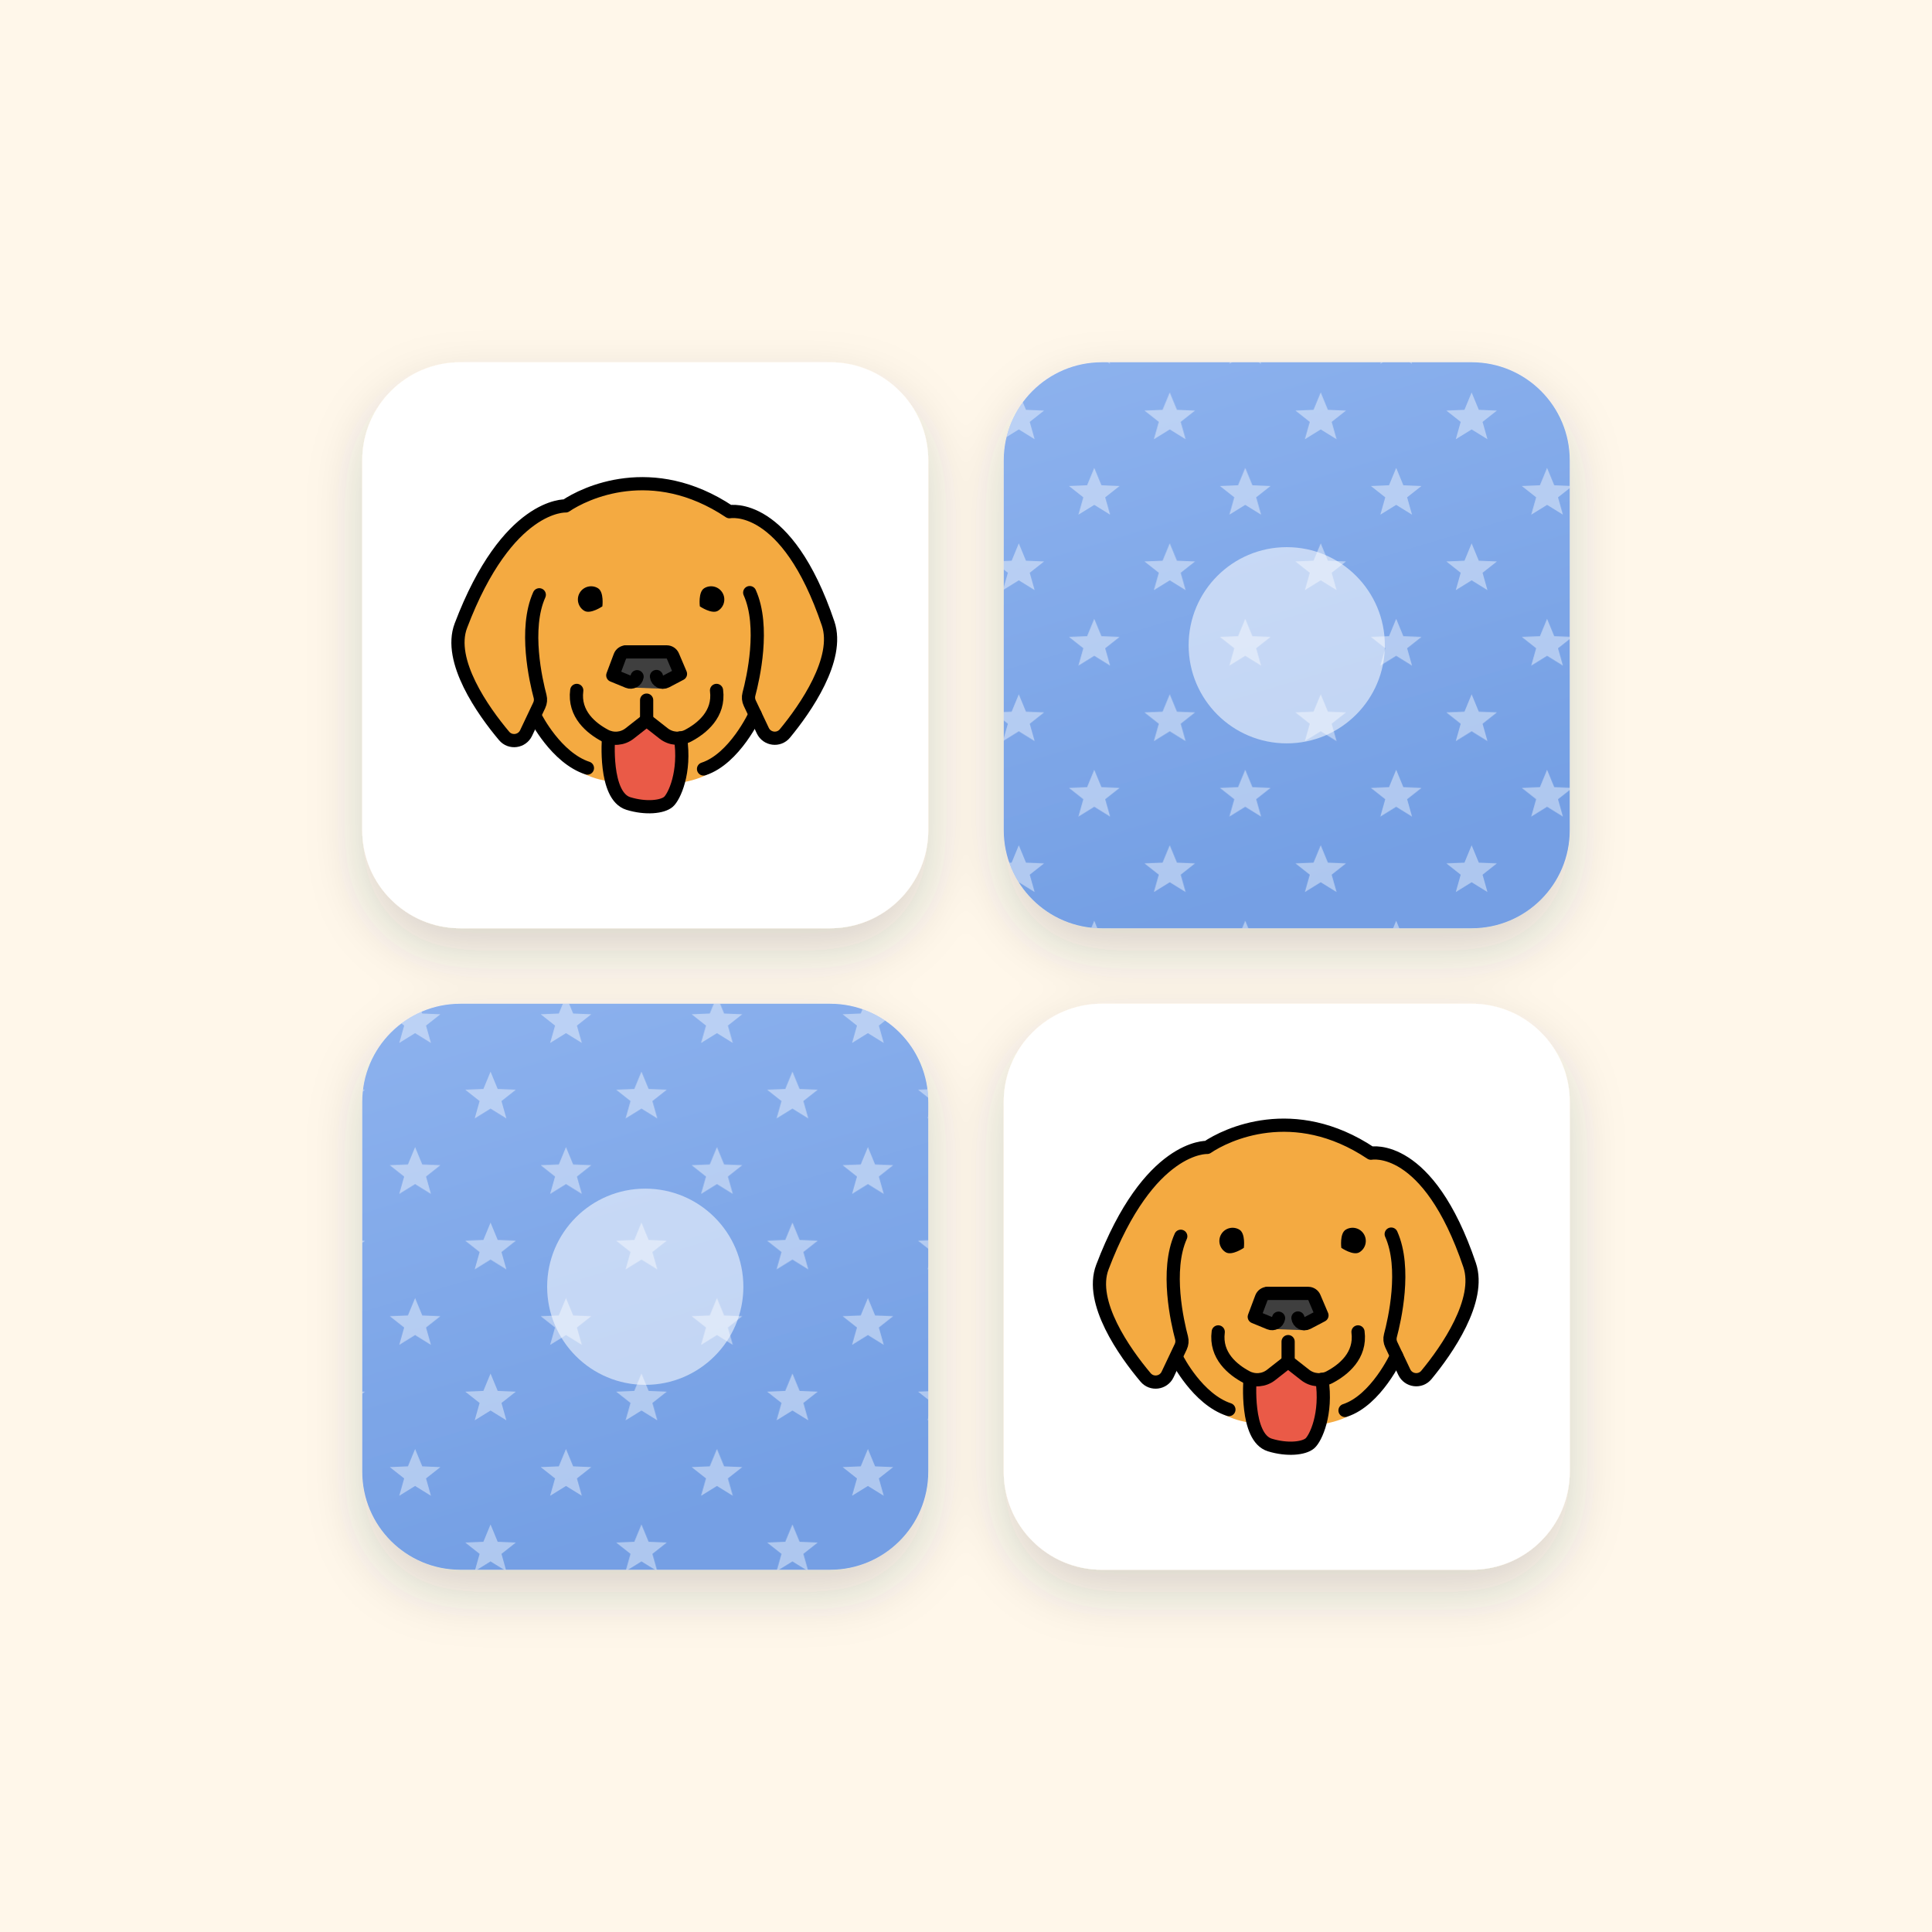
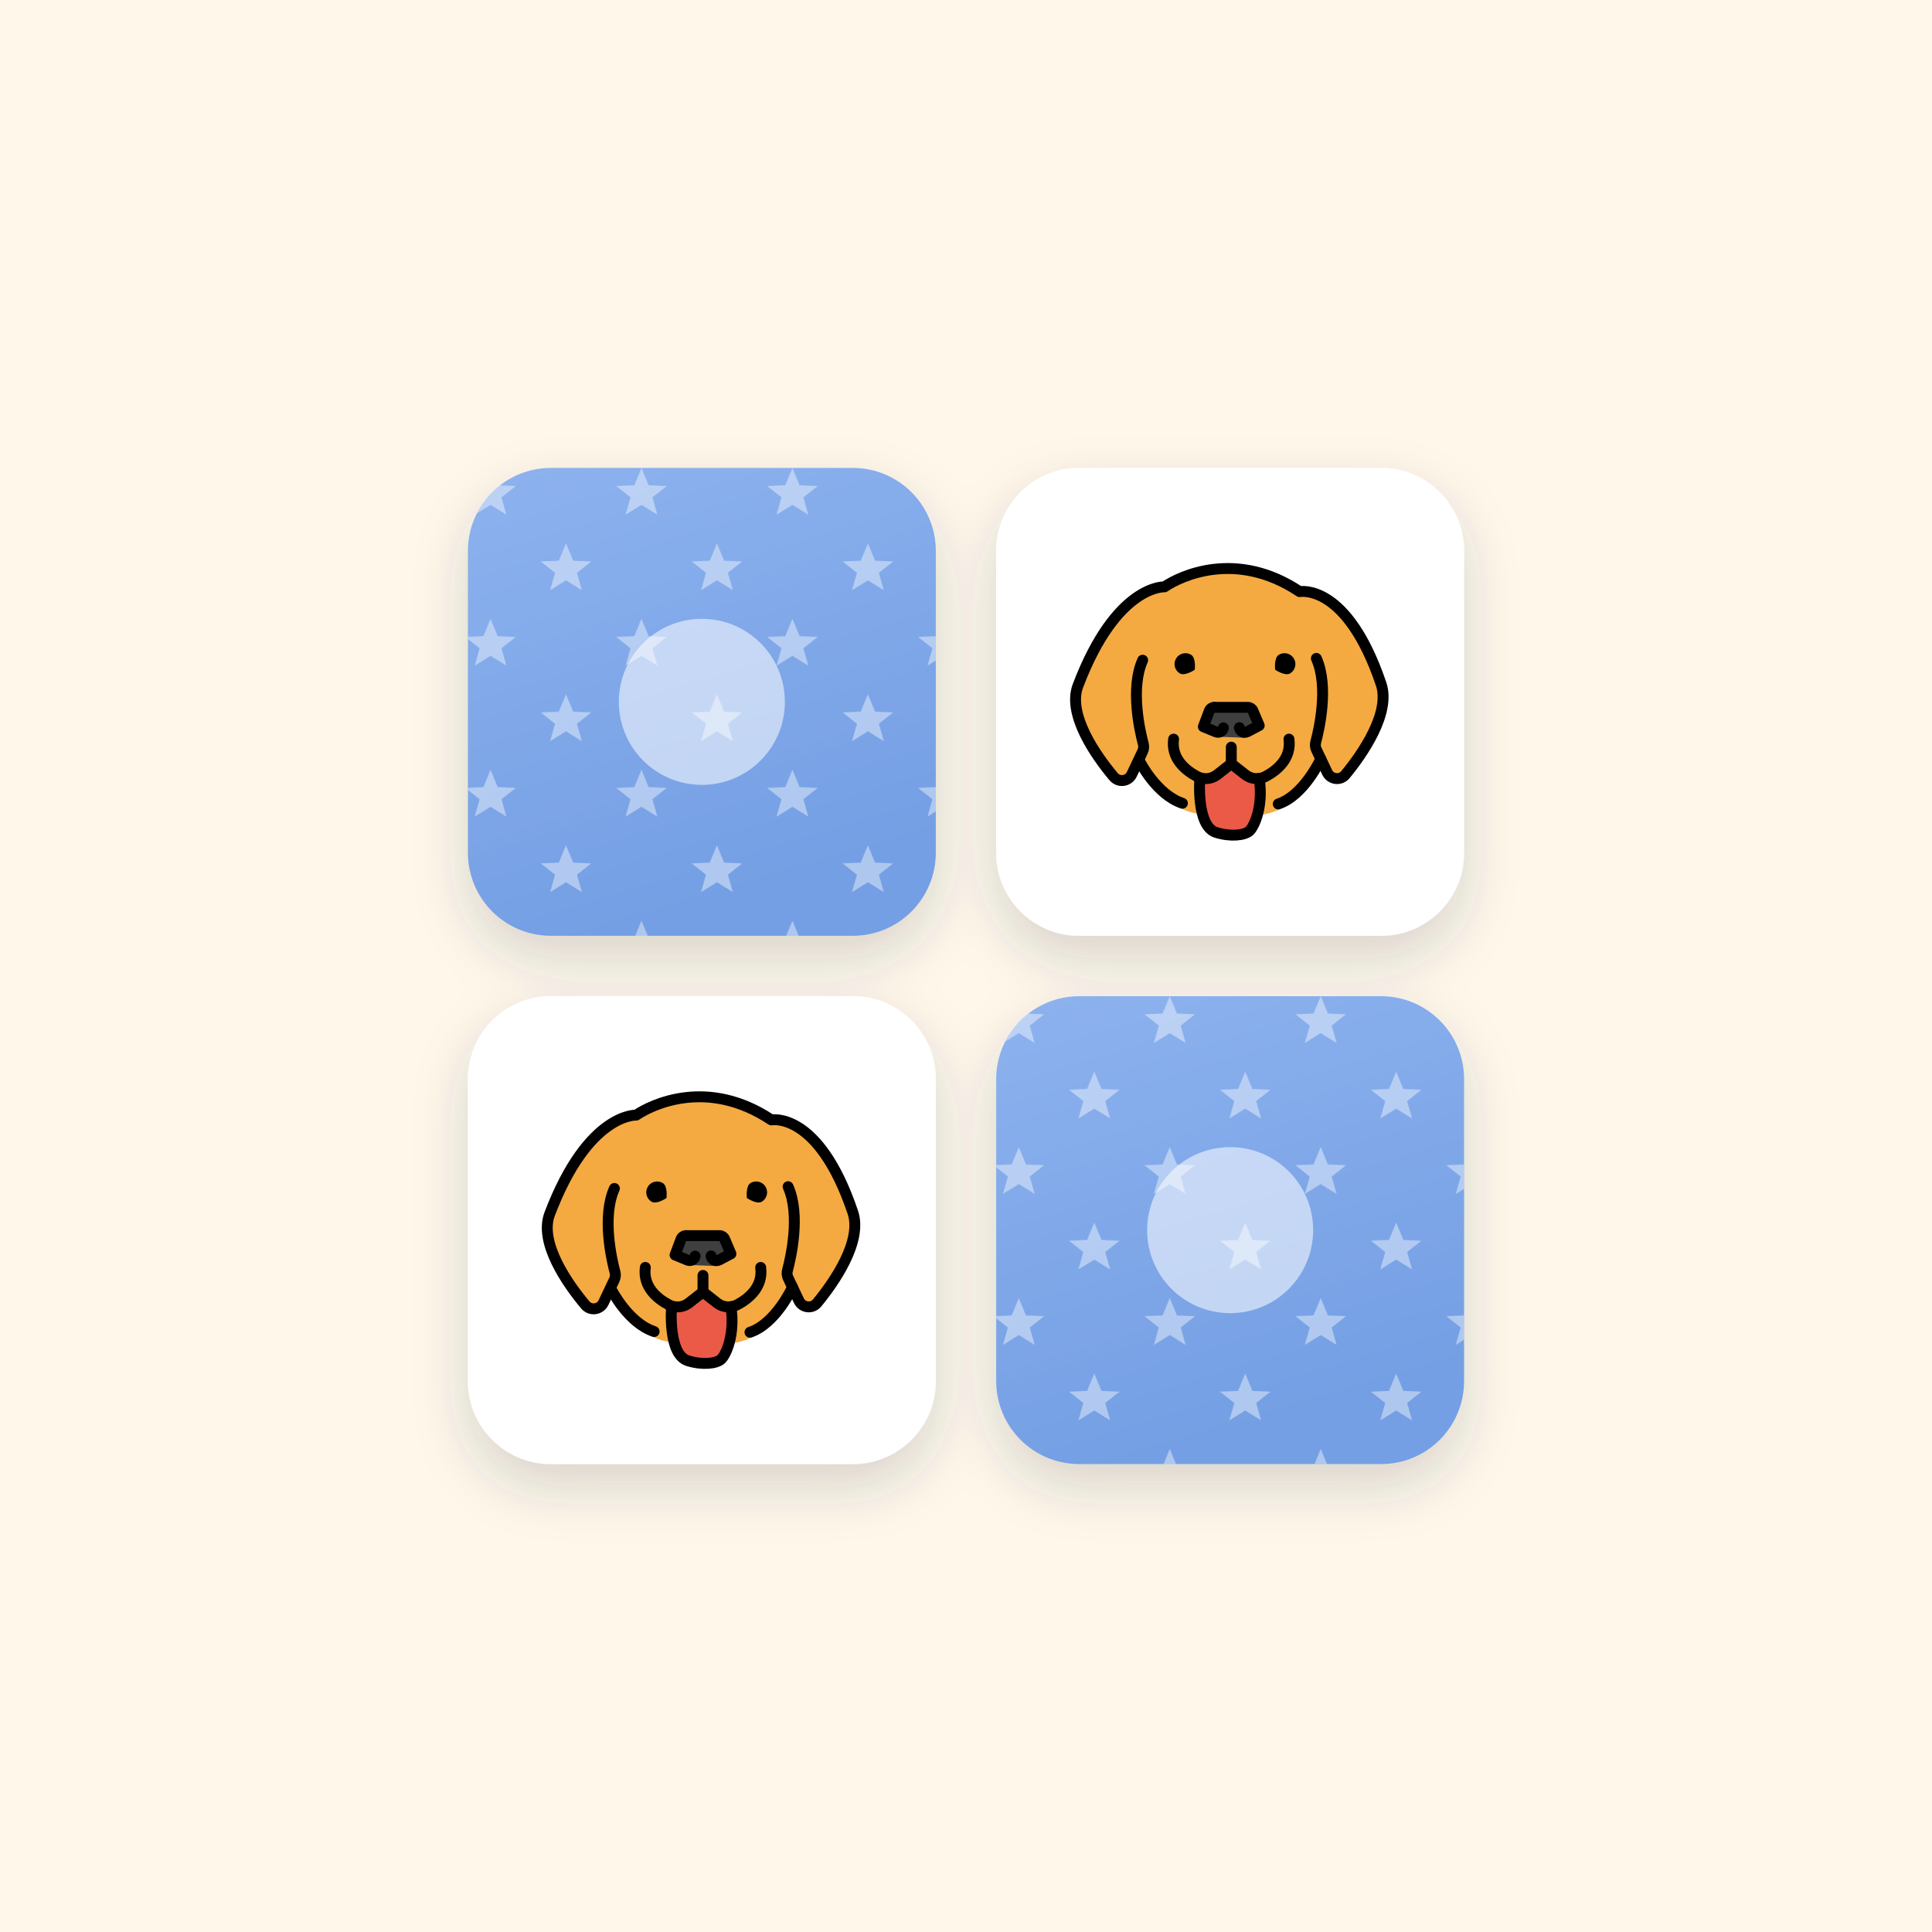
<svg xmlns="http://www.w3.org/2000/svg" viewBox="0 0 512 512">
  <defs>
    <pattern id="stars" width="40" height="40" patternUnits="userSpaceOnUse">
      <g fill="#fff" fill-opacity=".42">
        <polygon points="10,4 11.9,8.6 16.7,8.8 12.9,11.8 14.2,16.4 10,13.8 5.8,16.4 7.1,11.8 3.3,8.8 8.1,8.6" />
        <polygon points="30,24 31.9,28.6 36.7,28.8 32.9,31.8 34.2,36.4 30,33.8 25.8,36.4 27.1,31.8 23.3,28.8 28.1,28.6" />
      </g>
    </pattern>
    <linearGradient id="back" x1="0" y1="0" x2=".3" y2="1">
      <stop offset="0" stop-color="#8DB2EE" />
      <stop offset="1" stop-color="#749FE4" />
    </linearGradient>
    <filter id="shadow" x="-20%" y="-20%" width="140%" height="150%">
      <feDropShadow dx="0" dy="6" stdDeviation="7" flood-color="#2F3A4A" flood-opacity=".18" />
    </filter>
    <symbol id="dog" viewBox="0 0 72 72">
      <g>
        <path fill="#f4aa41" d="m24.473,15.158l-5.08,1.935-7.296,7.901-4.138,10.501,1.291,5.34c1.255,3.791,3.336,6.434,7.063,9.251l2.687-2.584s3.822,7.71,10.738,8.96c0,0,10.262,1.936,15.595-.876,1.49-.786,2.514-1.829,3.292-2.594,2.07-2.035,3.033-3.52,4.541-5.239h0s1.67,1.808,1.67,1.808l1.838-.056,5.017-7.229,2.003-5.07-.021-4.255-2.174-5.614-4.833-7.417s-2.637-4.256-8.167-3.917c0,0-6.5-4.833-11.833-4.083s-3.61-.677-12.194,3.24Z" />
        <polygon fill="#ea5a47" points="36 46.732 32.917 49.149 30.417 49.149 30.941 53.039 31.362 56.054 32.167 58.399 35 59.899 39.583 59.316 40.443 57.112 41.144 52.934 41.917 49.316 39.917 49.566 36 46.732" />
        <polygon fill="#3f3f3f" points="32.5 36.919 30.917 40.669 33.083 41.919 34.333 42.419 38.667 42.586 41.583 40.336 39.833 37.086 32.5 36.919" />
      </g>
      <g>
        <path d="m29.506,30.109s-1.805,1.242-2.748.668c-.943-.575-1.242-1.805-.668-2.748s1.805-1.242,2.748-.668.668,2.748.668,2.748Z" />
        <path fill="none" stroke="#000" stroke-linecap="round" stroke-linejoin="round" stroke-width="2" d="m33.109,37.006h6.146c.401,0,.763.24.92.609l1.158,2.724-2.179,1.146c-.616.324-1.365-.065-1.457-.754" />
        <path fill="none" stroke="#000" stroke-linecap="round" stroke-linejoin="round" stroke-width="2" d="m34.761,40.763c-.113.627-.776.99-1.365.747l-2.313-.952,1.09-2.904c.146-.39.519-.649.936-.649" />
        <path fill="none" stroke="#000" stroke-linecap="round" stroke-linejoin="round" stroke-width="2" d="m30.436,50.027s-.719,8.793,3.007,9.938c2.646.812,5.15.532,6.062-.25.875-.75,2.632-4.474,1.827-9.688" />
        <path d="m44.264,30.109s1.805,1.242,2.748.668,1.242-1.805.668-2.748c-.575-.943-1.805-1.242-2.748-.668s-.668,2.748-.668,2.748Z" />
        <path fill="none" stroke="#000" stroke-linecap="round" stroke-linejoin="round" stroke-width="2" d="m25.625,42.839c-.475,3.602,2.234,5.75,4.285,6.841,1.197.637,2.651.518,3.718-.318l2.581-2.023,2.581,2.023c1.067.836,2.521.955,3.718.318,2.05-1.091,4.76-3.239,4.285-6.841" />
        <path fill="none" stroke="#000" stroke-linecap="round" stroke-linejoin="round" stroke-width="2" d="m19.951,28.357c-2.317,5.16-.508,13.025.119,15.376.122.457.075.935-.127,1.363l-1.987,4.194c-.623,1.315-2.393,1.553-3.331.441-3.192-3.787-8.558-11.39-6.549-16.686,7.062-18.61,15.868-18.143,15.868-18.143,2.845-1.934,13.104-6.938,24.812.875,0,0,8.632-1.718,14.938,16.938,1.804,5.336-3.43,12.867-6.551,16.644-.931,1.127-2.716.894-3.342-.427l-1.974-4.166c-.203-.427-.249-.906-.127-1.363.627-2.351,2.436-10.216.119-15.376" />
        <path fill="none" stroke="#000" stroke-linecap="round" stroke-linejoin="round" stroke-width="2" d="m52.631,46.463s-3.078,6.722-7.805,8.271" />
        <path fill="none" stroke="#000" stroke-linecap="round" stroke-linejoin="round" stroke-width="2" d="m19.437,46.969s3.078,6.082,7.805,7.632" />
        <line x1="36.208" x2="36.208" y1="47.339" y2="44.309" fill="none" stroke="#000" stroke-linecap="round" stroke-linejoin="round" stroke-width="2" />
      </g>
    </symbol>
  </defs>
  <rect width="512" height="512" fill="#FFF7EA" />
  <g filter="url(#shadow)">
-     <rect x="96" y="96" width="150" height="150" rx="26" fill="#fff" />
-     <rect x="266" y="266" width="150" height="150" rx="26" fill="#fff" />
    <g>
-       <rect x="266" y="96" width="150" height="150" rx="26" fill="url(#back)" />
-       <rect x="266" y="96" width="150" height="150" rx="26" fill="url(#stars)" />
-       <circle cx="341" cy="171" r="26" fill="#fff" fill-opacity=".55" />
+       <rect x="124" y="124" width="124" height="124" rx="22" fill="url(#back)" />
+       <rect x="124" y="124" width="124" height="124" rx="22" fill="url(#stars)" />
+       <circle cx="186" cy="186" r="22" fill="#fff" fill-opacity=".55" />
    </g>
    <g>
-       <rect x="96" y="266" width="150" height="150" rx="26" fill="url(#back)" />
-       <rect x="96" y="266" width="150" height="150" rx="26" fill="url(#stars)" />
-       <circle cx="171" cy="341" r="26" fill="#fff" fill-opacity=".55" />
+       <rect x="264" y="264" width="124" height="124" rx="22" fill="url(#back)" />
+       <rect x="264" y="264" width="124" height="124" rx="22" fill="url(#stars)" />
+       <circle cx="326" cy="326" r="22" fill="#fff" fill-opacity=".55" />
    </g>
+     <rect x="264" y="124" width="124" height="124" rx="22" fill="#fff" />
+     <rect x="124" y="264" width="124" height="124" rx="22" fill="#fff" />
  </g>
-   <use href="#dog" x="108" y="108" width="126" height="126" />
-   <use href="#dog" x="278" y="278" width="126" height="126" />
+   <use href="#dog" x="274" y="134" width="104" height="104" />
+   <use href="#dog" x="134" y="274" width="104" height="104" />
</svg>
